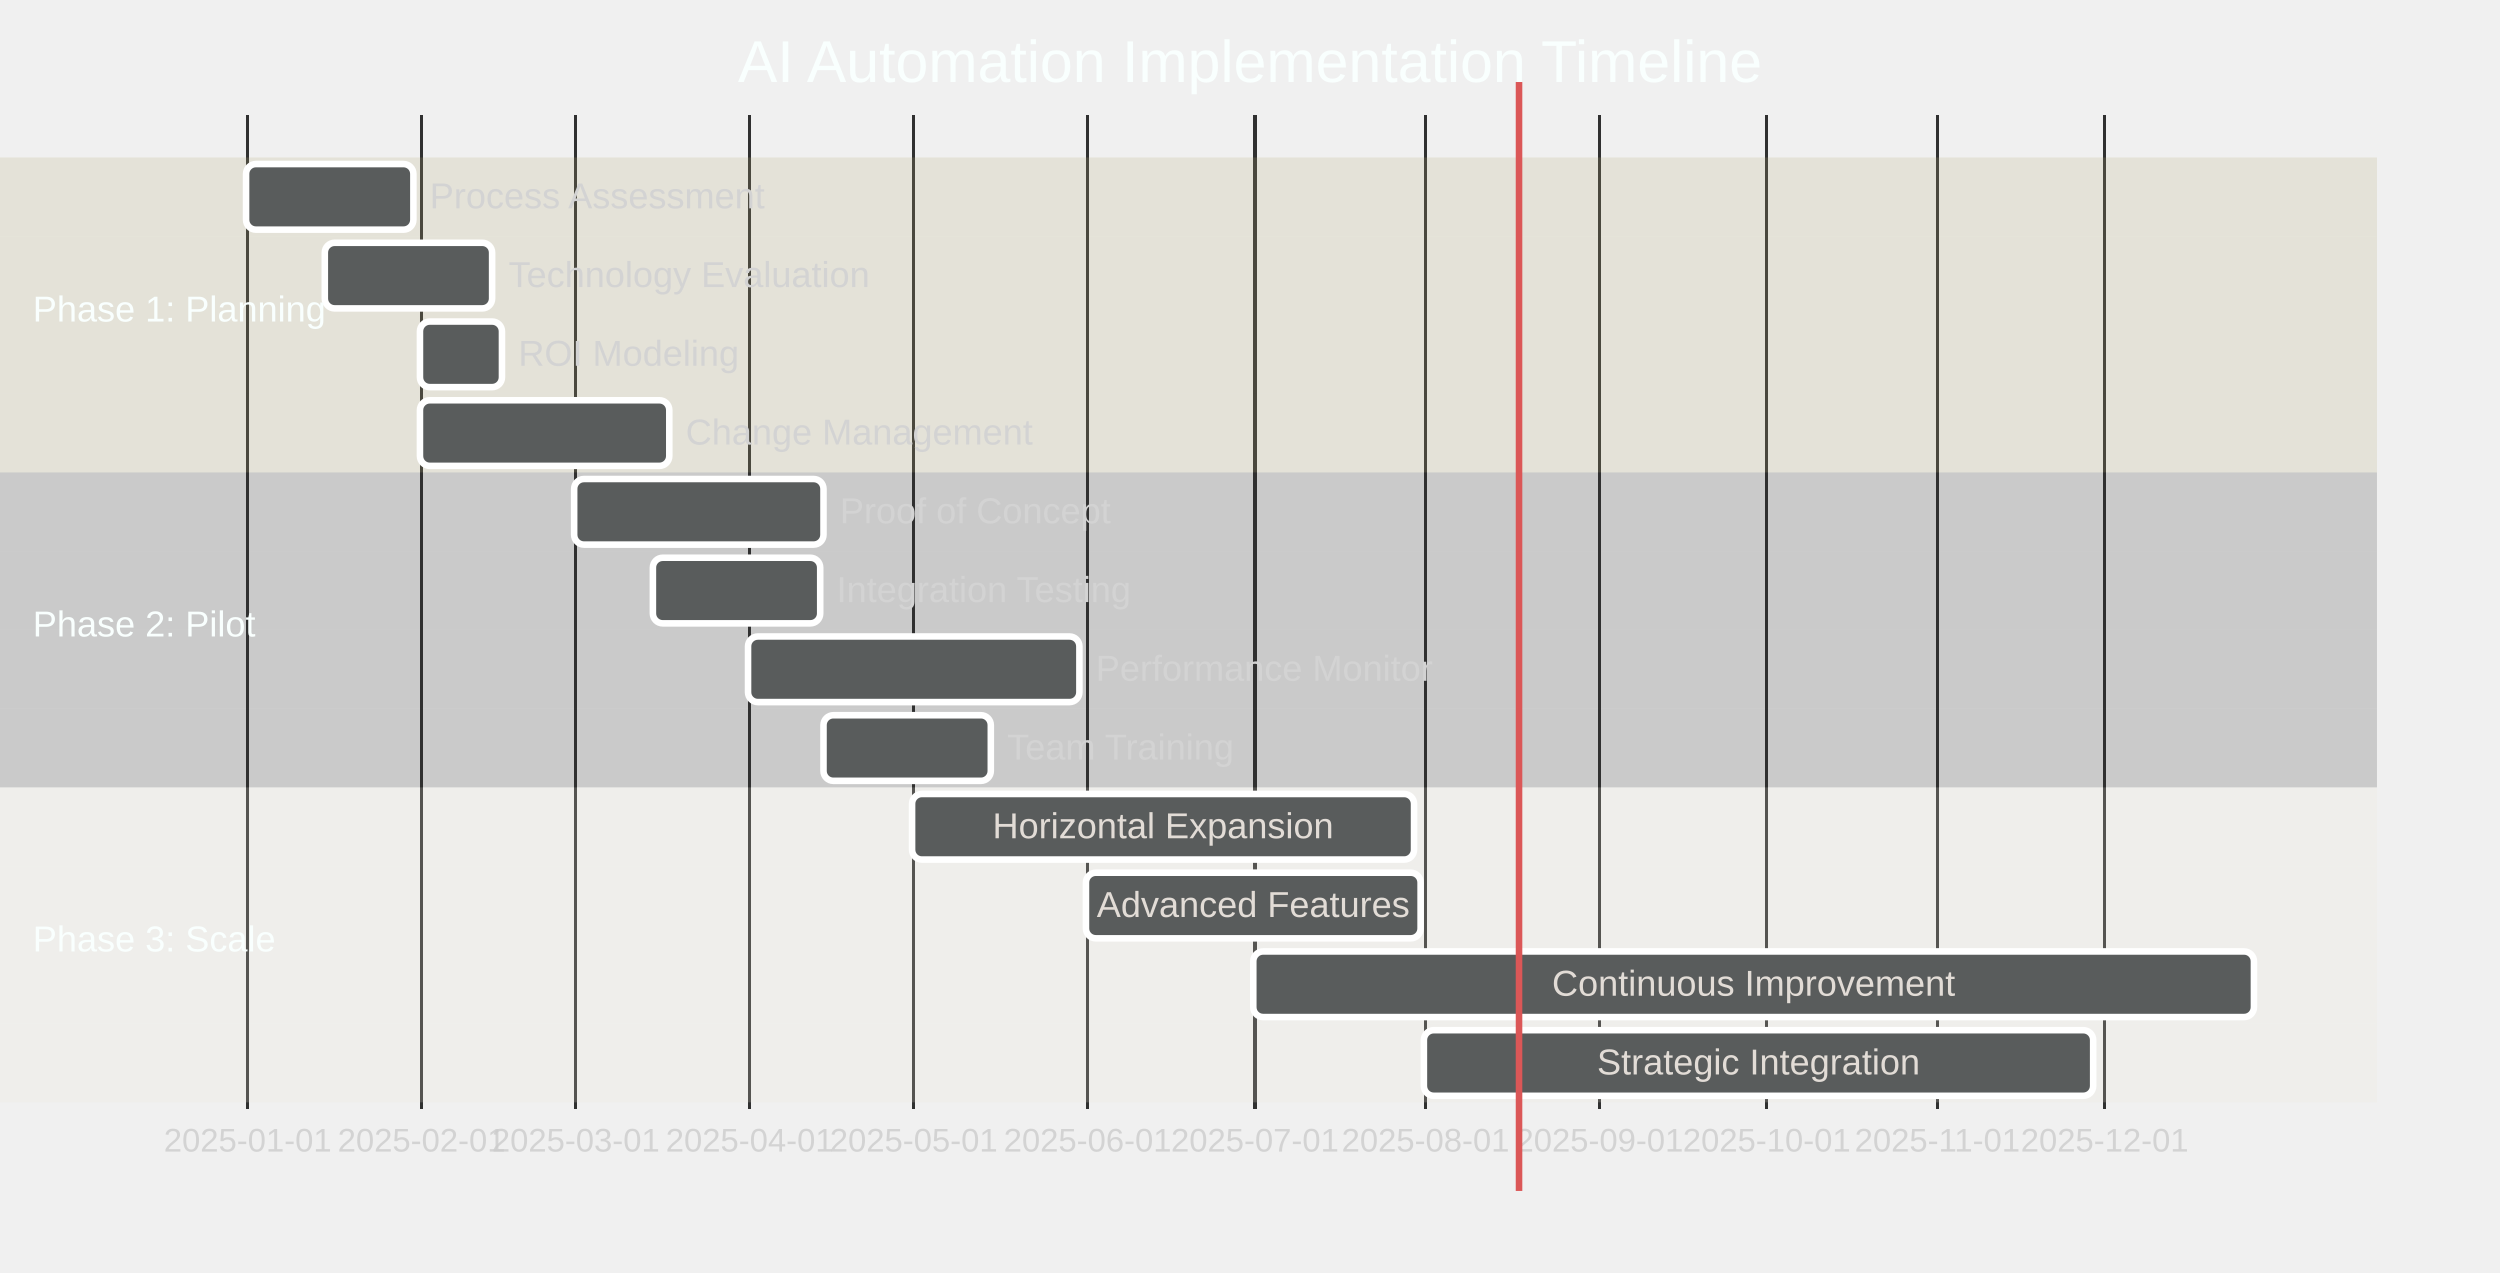
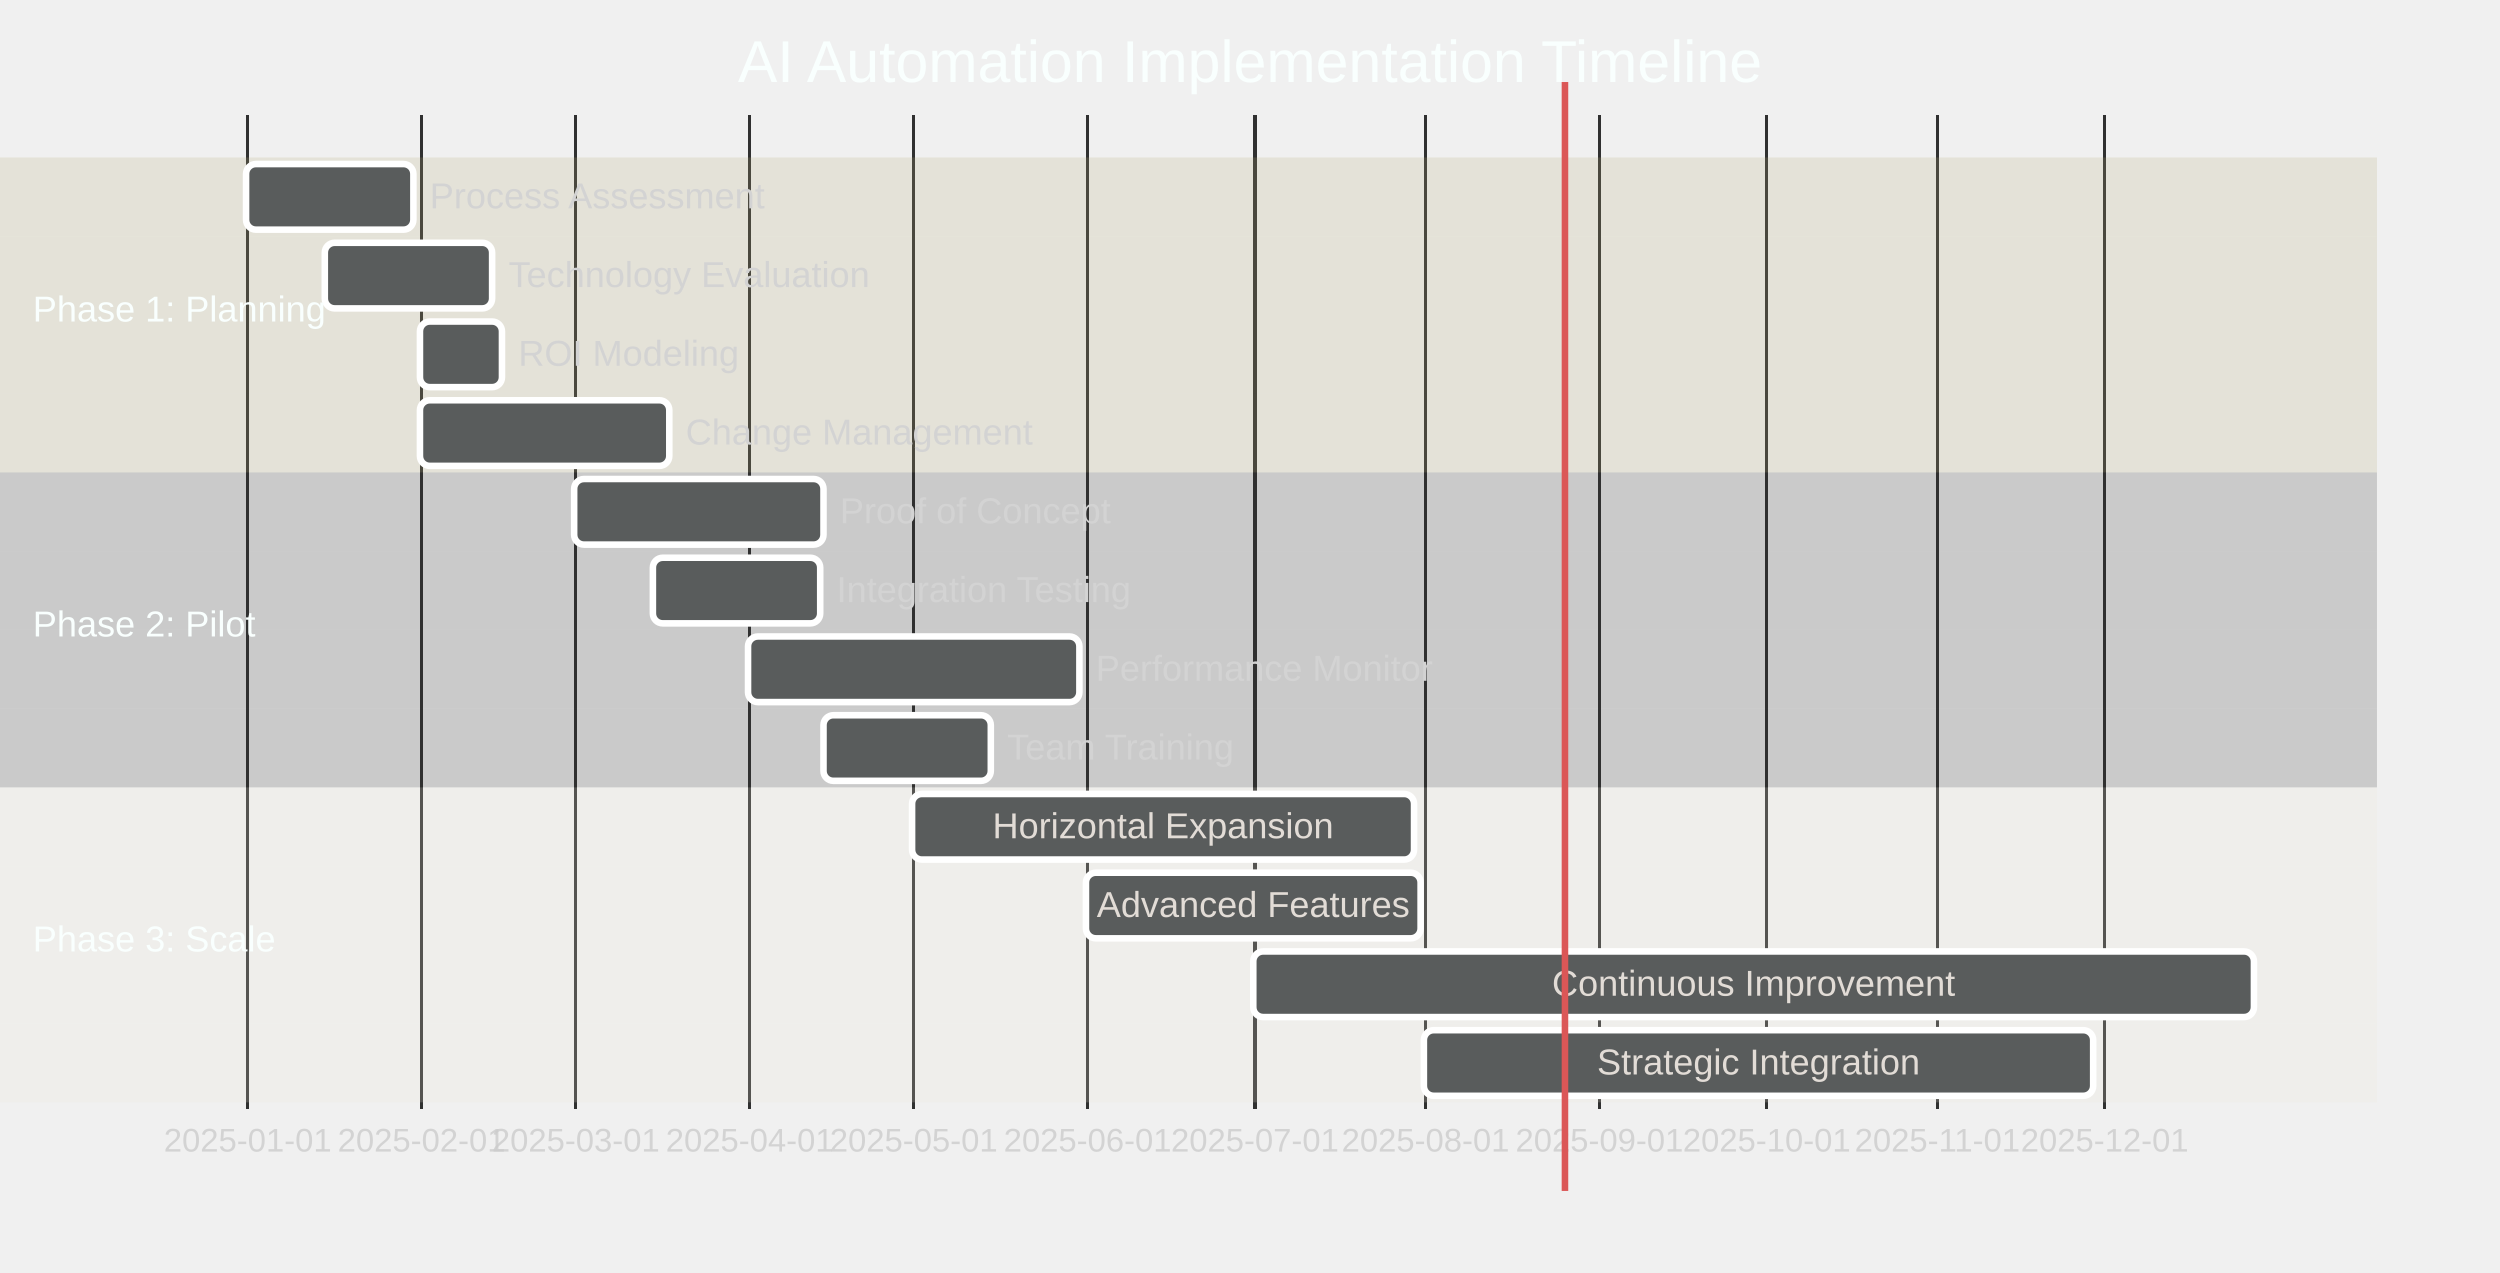
<svg xmlns="http://www.w3.org/2000/svg" aria-roledescription="gantt" role="graphics-document document" style="max-width: 762px; background-color: transparent;" viewBox="0 0 762 388" width="100%" id="my-svg">
  <style>#my-svg{font-family:"trebuchet ms",verdana,arial,sans-serif;font-size:16px;fill:#ccc;}#my-svg .error-icon{fill:#a44141;}#my-svg .error-text{fill:#ddd;stroke:#ddd;}#my-svg .edge-thickness-normal{stroke-width:2px;}#my-svg .edge-thickness-thick{stroke-width:3.5px;}#my-svg .edge-pattern-solid{stroke-dasharray:0;}#my-svg .edge-pattern-dashed{stroke-dasharray:3;}#my-svg .edge-pattern-dotted{stroke-dasharray:2;}#my-svg .marker{fill:lightgrey;stroke:lightgrey;}#my-svg .marker.cross{stroke:lightgrey;}#my-svg svg{font-family:"trebuchet ms",verdana,arial,sans-serif;font-size:16px;}#my-svg .mermaid-main-font{font-family:var(--mermaid-font-family, "trebuchet ms", verdana, arial, sans-serif);}#my-svg .exclude-range{fill:hsl(52.941, 28.814%, 48.431%);}#my-svg .section{stroke:none;opacity:0.2;}#my-svg .section0{fill:hsl(52.941, 28.814%, 58.431%);}#my-svg .section2{fill:#EAE8D9;}#my-svg .section1,#my-svg .section3{fill:#333;opacity:0.2;}#my-svg .sectionTitle0{fill:#F9FFFE;}#my-svg .sectionTitle1{fill:#F9FFFE;}#my-svg .sectionTitle2{fill:#F9FFFE;}#my-svg .sectionTitle3{fill:#F9FFFE;}#my-svg .sectionTitle{text-anchor:start;font-family:var(--mermaid-font-family, "trebuchet ms", verdana, arial, sans-serif);}#my-svg .grid .tick{stroke:lightgrey;opacity:0.8;shape-rendering:crispEdges;}#my-svg .grid .tick text{font-family:"trebuchet ms",verdana,arial,sans-serif;fill:#ccc;}#my-svg .grid path{stroke-width:0;}#my-svg .today{fill:none;stroke:#DB5757;stroke-width:2px;}#my-svg .task{stroke-width:2;}#my-svg .taskText{text-anchor:middle;font-family:var(--mermaid-font-family, "trebuchet ms", verdana, arial, sans-serif);}#my-svg .taskTextOutsideRight{fill:hsl(28.571, 17.355%, 86.275%);text-anchor:start;font-family:var(--mermaid-font-family, "trebuchet ms", verdana, arial, sans-serif);}#my-svg .taskTextOutsideLeft{fill:hsl(28.571, 17.355%, 86.275%);text-anchor:end;}#my-svg .task.clickable{cursor:pointer;}#my-svg .taskText.clickable{cursor:pointer;fill:#003163!important;font-weight:bold;}#my-svg .taskTextOutsideLeft.clickable{cursor:pointer;fill:#003163!important;font-weight:bold;}#my-svg .taskTextOutsideRight.clickable{cursor:pointer;fill:#003163!important;font-weight:bold;}#my-svg .taskText0,#my-svg .taskText1,#my-svg .taskText2,#my-svg .taskText3{fill:hsl(28.571, 17.355%, 86.275%);}#my-svg .task0,#my-svg .task1,#my-svg .task2,#my-svg .task3{fill:hsl(180, 1.587%, 35.353%);stroke:#ffffff;}#my-svg .taskTextOutside0,#my-svg .taskTextOutside2{fill:lightgrey;}#my-svg .taskTextOutside1,#my-svg .taskTextOutside3{fill:lightgrey;}#my-svg .active0,#my-svg .active1,#my-svg .active2,#my-svg .active3{fill:#81B1DB;stroke:#ffffff;}#my-svg .activeText0,#my-svg .activeText1,#my-svg .activeText2,#my-svg .activeText3{fill:hsl(28.571, 17.355%, 86.275%)!important;}#my-svg .done0,#my-svg .done1,#my-svg .done2,#my-svg .done3{stroke:grey;fill:lightgrey;stroke-width:2;}#my-svg .doneText0,#my-svg .doneText1,#my-svg .doneText2,#my-svg .doneText3{fill:hsl(28.571, 17.355%, 86.275%)!important;}#my-svg .crit0,#my-svg .crit1,#my-svg .crit2,#my-svg .crit3{stroke:#E83737;fill:#E83737;stroke-width:2;}#my-svg .activeCrit0,#my-svg .activeCrit1,#my-svg .activeCrit2,#my-svg .activeCrit3{stroke:#E83737;fill:#81B1DB;stroke-width:2;}#my-svg .doneCrit0,#my-svg .doneCrit1,#my-svg .doneCrit2,#my-svg .doneCrit3{stroke:#E83737;fill:lightgrey;stroke-width:2;cursor:pointer;shape-rendering:crispEdges;}#my-svg .milestone{transform:rotate(45deg) scale(0.8,0.8);}#my-svg .milestoneText{font-style:italic;}#my-svg .doneCritText0,#my-svg .doneCritText1,#my-svg .doneCritText2,#my-svg .doneCritText3{fill:hsl(28.571, 17.355%, 86.275%)!important;}#my-svg .activeCritText0,#my-svg .activeCritText1,#my-svg .activeCritText2,#my-svg .activeCritText3{fill:hsl(28.571, 17.355%, 86.275%)!important;}#my-svg .titleText{text-anchor:middle;font-size:18px;fill:#F9FFFE;font-family:var(--mermaid-font-family, "trebuchet ms", verdana, arial, sans-serif);}#my-svg :root{--mermaid-font-family:"trebuchet ms",verdana,arial,sans-serif;}</style>
  <g />
  <g text-anchor="middle" font-family="sans-serif" font-size="10" fill="none" transform="translate(75, 338)" class="grid">
    <path d="M0.5,-303V0.5H612.5V-303" stroke="currentColor" class="domain" />
    <g transform="translate(0.5,0)" opacity="1" class="tick">
      <line y2="-303" stroke="currentColor" />
      <text style="text-anchor: middle;" font-size="10" stroke="none" dy="1em" y="3" fill="#000">2025-01-01</text>
    </g>
    <g transform="translate(53.5,0)" opacity="1" class="tick">
      <line y2="-303" stroke="currentColor" />
      <text style="text-anchor: middle;" font-size="10" stroke="none" dy="1em" y="3" fill="#000">2025-02-01</text>
    </g>
    <g transform="translate(100.5,0)" opacity="1" class="tick">
      <line y2="-303" stroke="currentColor" />
      <text style="text-anchor: middle;" font-size="10" stroke="none" dy="1em" y="3" fill="#000">2025-03-01</text>
    </g>
    <g transform="translate(153.5,0)" opacity="1" class="tick">
      <line y2="-303" stroke="currentColor" />
      <text style="text-anchor: middle;" font-size="10" stroke="none" dy="1em" y="3" fill="#000">2025-04-01</text>
    </g>
    <g transform="translate(203.5,0)" opacity="1" class="tick">
      <line y2="-303" stroke="currentColor" />
      <text style="text-anchor: middle;" font-size="10" stroke="none" dy="1em" y="3" fill="#000">2025-05-01</text>
    </g>
    <g transform="translate(256.5,0)" opacity="1" class="tick">
      <line y2="-303" stroke="currentColor" />
      <text style="text-anchor: middle;" font-size="10" stroke="none" dy="1em" y="3" fill="#000">2025-06-01</text>
    </g>
    <g transform="translate(307.5,0)" opacity="1" class="tick">
      <line y2="-303" stroke="currentColor" />
      <text style="text-anchor: middle;" font-size="10" stroke="none" dy="1em" y="3" fill="#000">2025-07-01</text>
    </g>
    <g transform="translate(359.5,0)" opacity="1" class="tick">
      <line y2="-303" stroke="currentColor" />
      <text style="text-anchor: middle;" font-size="10" stroke="none" dy="1em" y="3" fill="#000">2025-08-01</text>
    </g>
    <g transform="translate(412.5,0)" opacity="1" class="tick">
      <line y2="-303" stroke="currentColor" />
      <text style="text-anchor: middle;" font-size="10" stroke="none" dy="1em" y="3" fill="#000">2025-09-01</text>
    </g>
    <g transform="translate(463.5,0)" opacity="1" class="tick">
      <line y2="-303" stroke="currentColor" />
      <text style="text-anchor: middle;" font-size="10" stroke="none" dy="1em" y="3" fill="#000">2025-10-01</text>
    </g>
    <g transform="translate(515.5,0)" opacity="1" class="tick">
      <line y2="-303" stroke="currentColor" />
      <text style="text-anchor: middle;" font-size="10" stroke="none" dy="1em" y="3" fill="#000">2025-11-01</text>
    </g>
    <g transform="translate(566.5,0)" opacity="1" class="tick">
      <line y2="-303" stroke="currentColor" />
      <text style="text-anchor: middle;" font-size="10" stroke="none" dy="1em" y="3" fill="#000">2025-12-01</text>
    </g>
  </g>
  <g>
    <rect class="section section0" height="24" width="724.5" y="48" x="0" />
    <rect class="section section0" height="24" width="724.5" y="72" x="0" />
    <rect class="section section0" height="24" width="724.5" y="96" x="0" />
    <rect class="section section0" height="24" width="724.5" y="120" x="0" />
    <rect class="section section1" height="24" width="724.5" y="144" x="0" />
    <rect class="section section1" height="24" width="724.5" y="168" x="0" />
    <rect class="section section1" height="24" width="724.5" y="192" x="0" />
    <rect class="section section1" height="24" width="724.5" y="216" x="0" />
    <rect class="section section2" height="24" width="724.5" y="240" x="0" />
    <rect class="section section2" height="24" width="724.5" y="264" x="0" />
    <rect class="section section2" height="24" width="724.5" y="288" x="0" />
    <rect class="section section2" height="24" width="724.5" y="312" x="0" />
  </g>
  <g>
    <rect class="task task0" transform-origin="100.5px 60px" height="20" width="51" y="50" x="75" ry="3" rx="3" id="task1" />
    <rect class="task task0" transform-origin="124.5px 84px" height="20" width="51" y="74" x="99" ry="3" rx="3" id="task2" />
    <rect class="task task0" transform-origin="140.5px 108px" height="20" width="25" y="98" x="128" ry="3" rx="3" id="task3" />
    <rect class="task task0" transform-origin="166px 132px" height="20" width="76" y="122" x="128" ry="3" rx="3" id="task4" />
    <rect class="task task1" transform-origin="213px 156px" height="20" width="76" y="146" x="175" ry="3" rx="3" id="task5" />
    <rect class="task task1" transform-origin="224.5px 180px" height="20" width="51" y="170" x="199" ry="3" rx="3" id="task6" />
    <rect class="task task1" transform-origin="278.5px 204px" height="20" width="101" y="194" x="228" ry="3" rx="3" id="task7" />
    <rect class="task task1" transform-origin="276.5px 228px" height="20" width="51" y="218" x="251" ry="3" rx="3" id="task8" />
    <rect class="task task2" transform-origin="354.5px 252px" height="20" width="153" y="242" x="278" ry="3" rx="3" id="task9" />
    <rect class="task task2" transform-origin="382px 276px" height="20" width="102" y="266" x="331" ry="3" rx="3" id="task10" />
    <rect class="task task2" transform-origin="534.5px 300px" height="20" width="305" y="290" x="382" ry="3" rx="3" id="task11" />
    <rect class="task task2" transform-origin="536px 324px" height="20" width="204" y="314" x="434" ry="3" rx="3" id="task12" />
    <text class="taskTextOutsideRight taskTextOutside0  width-102.09375" y="63.5" x="131" font-size="11" id="task1-text">Process Assessment     </text>
    <text class="taskTextOutsideRight taskTextOutside0  width-110.078125" y="87.5" x="155" font-size="11" id="task2-text">Technology Evaluation  </text>
    <text class="taskTextOutsideRight taskTextOutside0  width-67.265625" y="111.5" x="158" font-size="11" id="task3-text">ROI Modeling          </text>
    <text class="taskTextOutsideRight taskTextOutside0  width-105.796875" y="135.5" x="209" font-size="11" id="task4-text">Change Management     </text>
    <text class="taskTextOutsideRight taskTextOutside1  width-82.5625" y="159.5" x="256" font-size="11" id="task5-text">Proof of Concept      </text>
    <text class="taskTextOutsideRight taskTextOutside1  width-89.703125" y="183.5" x="255" font-size="11" id="task6-text">Integration Testing   </text>
    <text class="taskTextOutsideRight taskTextOutside1  width-103.04296875" y="207.5" x="334" font-size="11" id="task7-text">Performance Monitor   </text>
    <text class="taskTextOutsideRight taskTextOutside1  width-69.09375" y="231.5" x="307" font-size="11" id="task8-text">Team Training         </text>
    <text class="taskText taskText2  width-103.953125" y="255.5" x="354.5" font-size="11" id="task9-text">Horizontal Expansion  </text>
    <text class="taskText taskText2  width-95.890625" y="279.5" x="382" font-size="11" id="task10-text">Advanced Features     </text>
    <text class="taskText taskText2  width-122.90625" y="303.5" x="534.5" font-size="11" id="task11-text">Continuous Improvement</text>
    <text class="taskText taskText2  width-98.453125" y="327.5" x="536" font-size="11" id="task12-text">Strategic Integration </text>
  </g>
  <g>
    <text class="sectionTitle sectionTitle0" font-size="11" y="98" x="10" dy="0em">
      <tspan x="10" alignment-baseline="central">Phase 1: Planning</tspan>
    </text>
    <text class="sectionTitle sectionTitle1" font-size="11" y="194" x="10" dy="0em">
      <tspan x="10" alignment-baseline="central">Phase 2: Pilot</tspan>
    </text>
    <text class="sectionTitle sectionTitle2" font-size="11" y="290" x="10" dy="0em">
      <tspan x="10" alignment-baseline="central">Phase 3: Scale</tspan>
    </text>
  </g>
  <g class="today">
-     <line class="today" y2="363" y1="25" x2="463" x1="463" />
+     <line class="today" y2="363" y1="25" x2="477" x1="477" />
  </g>
  <text class="titleText" y="25" x="381">AI Automation Implementation Timeline</text>
</svg>
